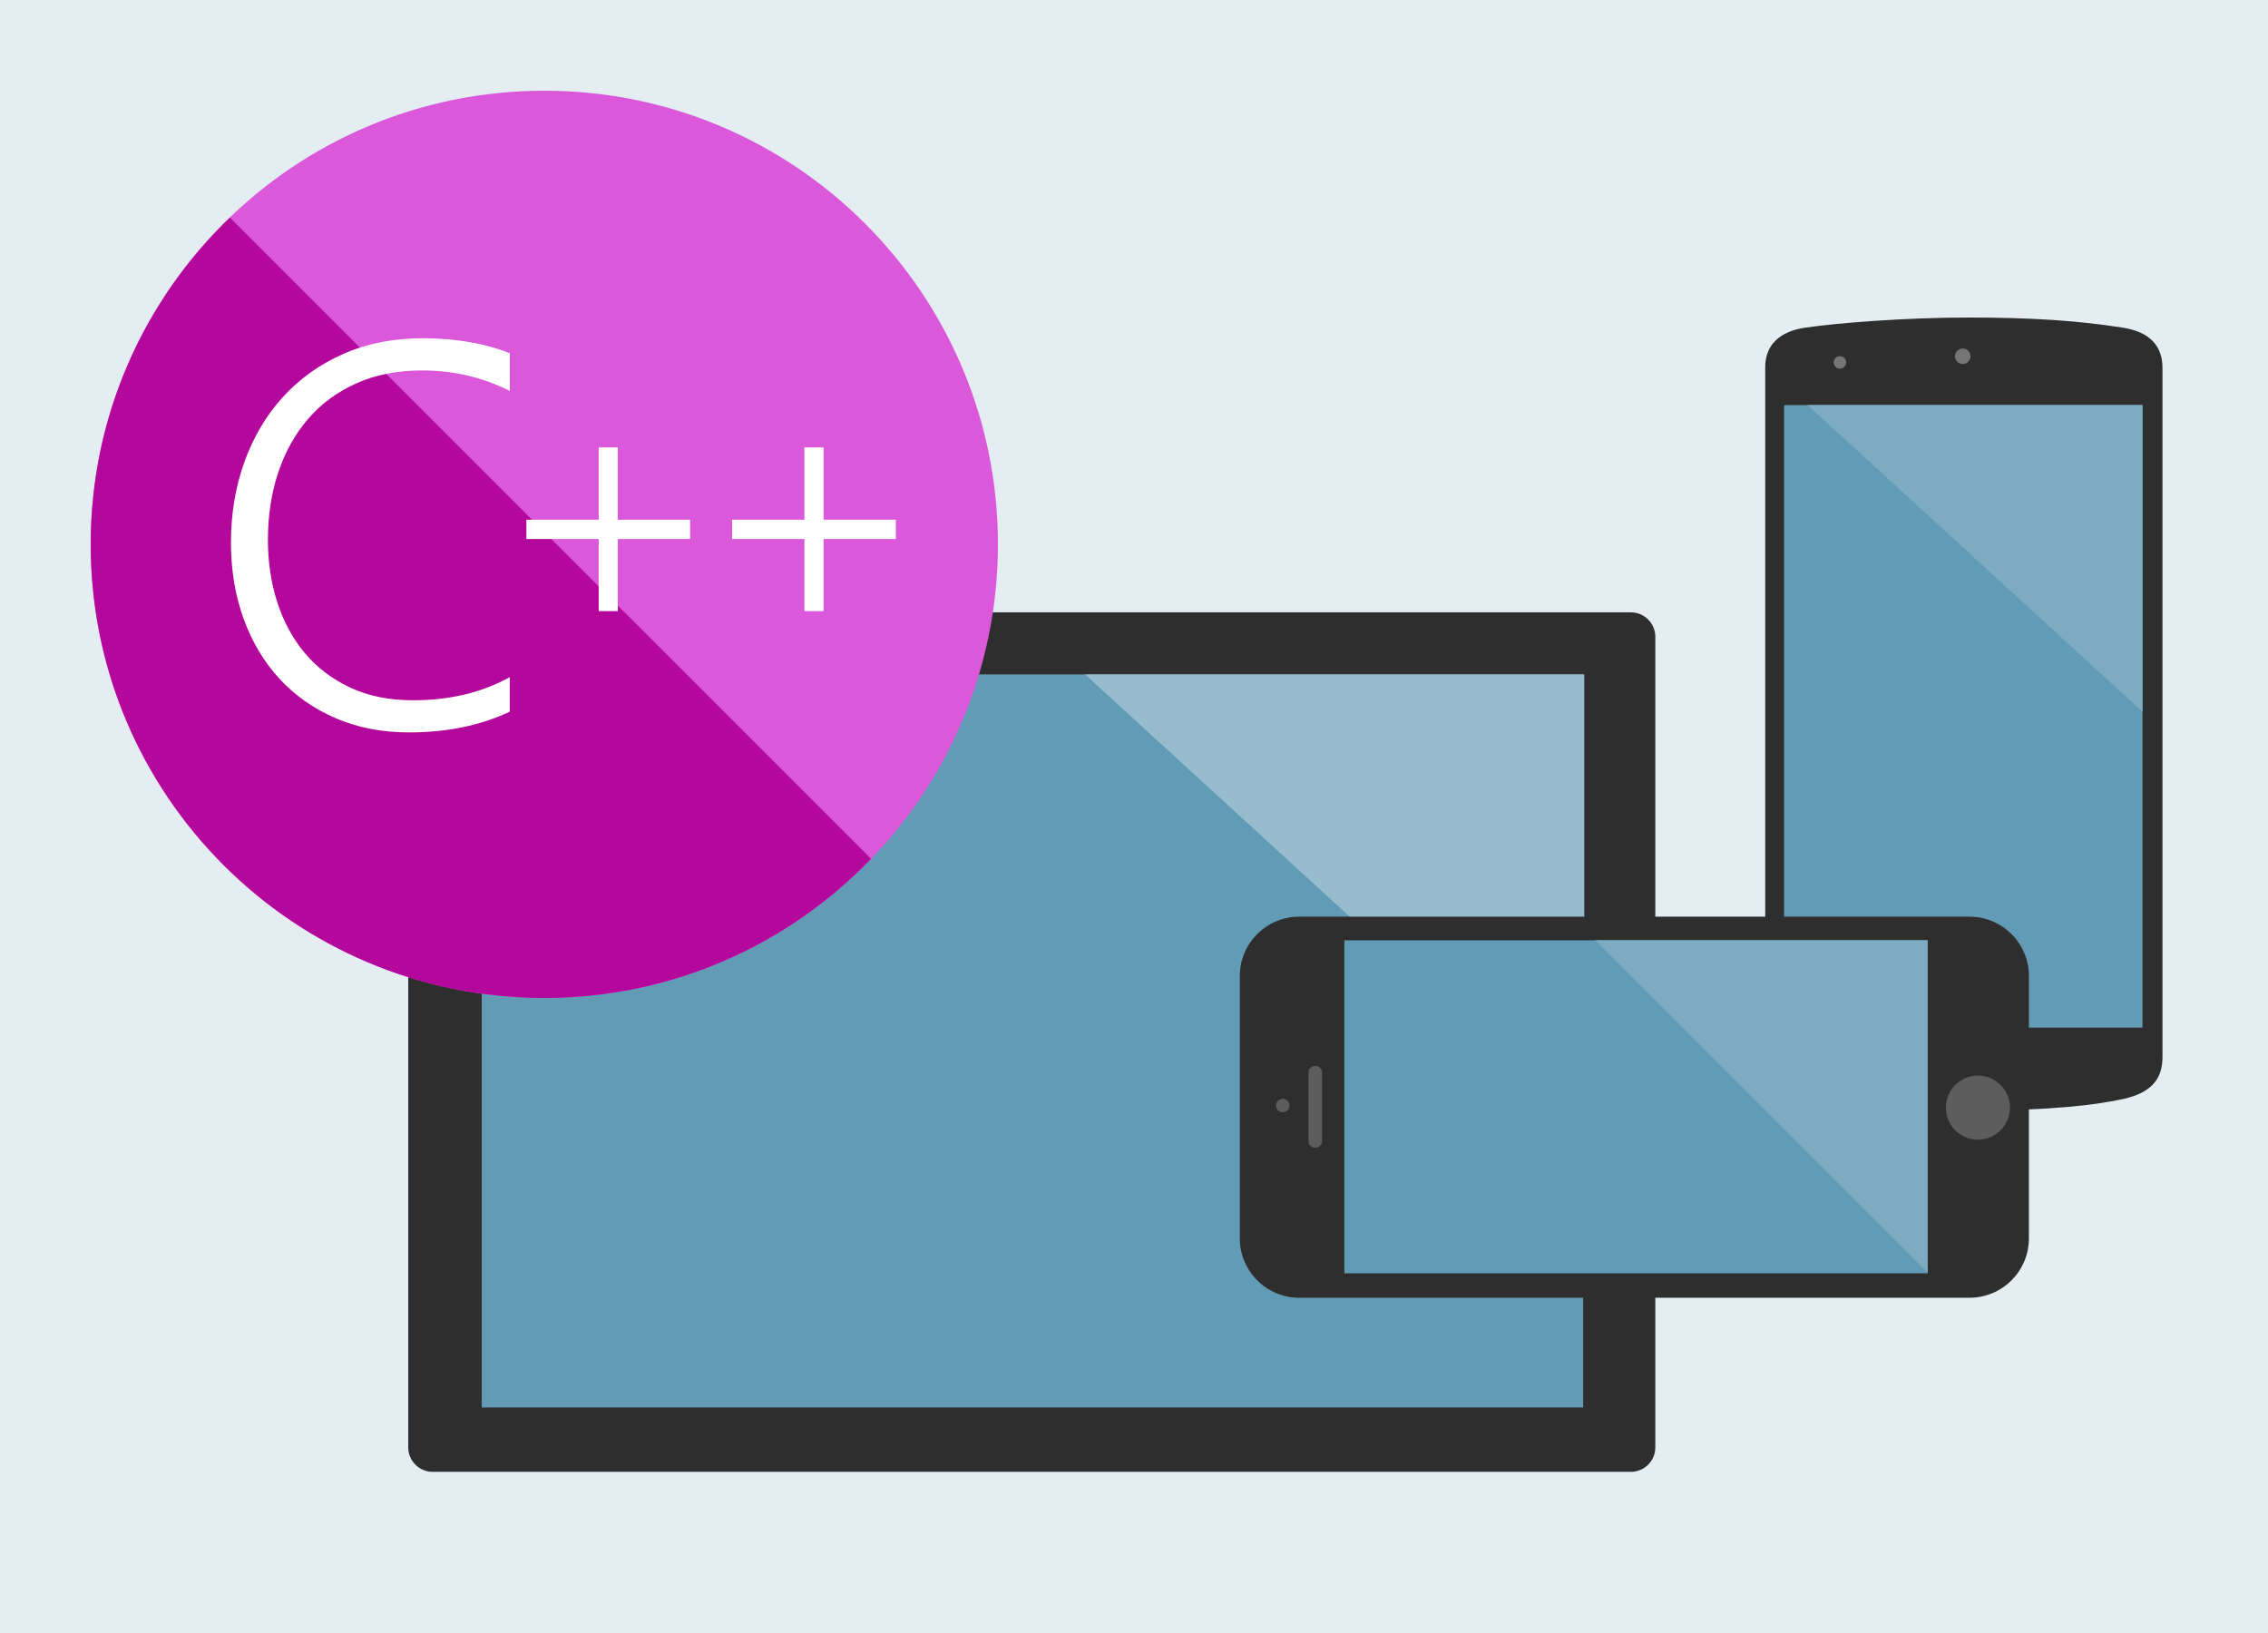
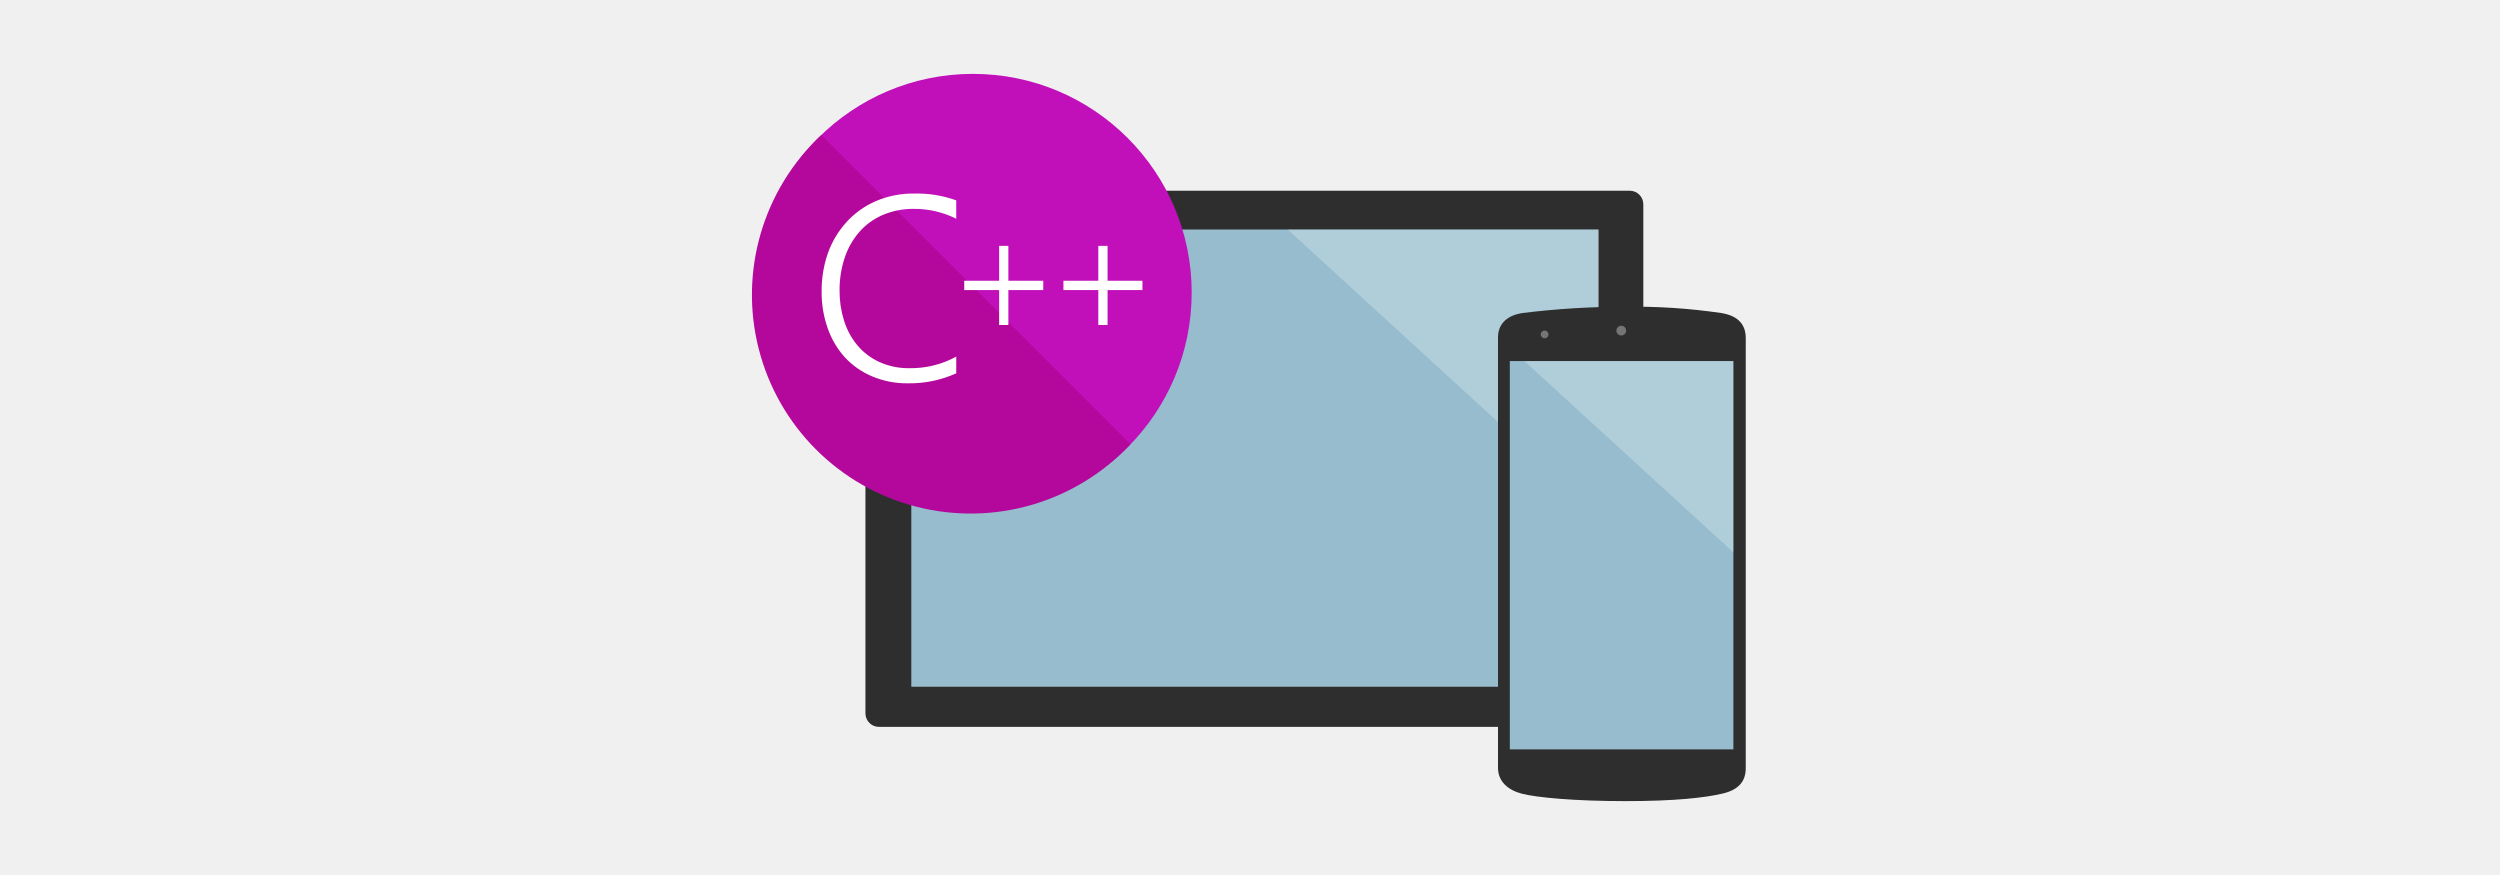
- <svg xmlns="http://www.w3.org/2000/svg" version="1.1" id="Layer_1" x="0px" y="0px" viewBox="0 0 200 144" style="enable-background:new 0 0 200 144;" xml:space="preserve">
-   <style type="text/css">
- 	.st0{fill:#E4EDF1;}
- 	.st1{fill:#E3E3E3;}
- 	.st2{fill:#5E5E5E;}
- 	.st3{fill:#2E2E2E;}
- 	.st4{fill:#7CABC2;}
- 	.st5{fill:#96BCCE;}
- 	.st6{fill:#2C3E50;}
- 	.st7{clip-path:url(#SVGID_2_);fill:#447995;}
- 	.st8{fill:#FFFFFF;}
- 	
- 		.st9{fill-rule:evenodd;clip-rule:evenodd;fill:none;stroke:#E3E3E3;stroke-width:1.309;stroke-linecap:round;stroke-linejoin:round;stroke-miterlimit:10;stroke-dasharray:1.309,2.618;}
- 	.st10{fill:#5D5D5D;}
- 	.st11{fill:#C7C7C7;}
- 	.st12{fill:none;stroke:#909090;stroke-width:1.174;stroke-miterlimit:10;stroke-dasharray:2.349,3.523;}
- 	.st13{fill:#395B71;}
- 	.st14{fill-rule:evenodd;clip-rule:evenodd;fill:#395B71;}
- 	.st15{fill-rule:evenodd;clip-rule:evenodd;fill:#2E2E2E;}
- 	.st16{fill:#2C3E58;}
- 	.st17{fill:#447995;}
- 	.st18{fill:none;}
- 	.st19{fill:#4889A8;}
- 	.st20{fill:#929090;}
- 	.st21{fill:#96BBCD;}
- 	.st22{fill:#3A5C71;}
- 	.st23{fill:#757575;}
- 	.st24{fill:#682A7A;}
- 	.st25{fill:#478AA9;}
- 	.st26{fill:#672A79;}
- 	.st27{fill:#334D63;}
- 	.st28{fill:#5D5F5E;}
- 	.st29{fill:#FAB516;}
- 	.st30{fill:#F5891F;}
- 	.st31{fill:#CB6D29;}
- 	.st32{fill:#171717;}
- 	.st33{fill:#CADEE6;}
- 	.st34{opacity:0.41;fill:#929090;}
- 	.st35{clip-path:url(#SVGID_4_);}
- 	.st36{clip-path:url(#SVGID_6_);}
- 	.st37{fill:#FE8B0C;}
- 	.st38{fill:#231F20;}
- 	.st39{fill:#909090;}
- 	.st40{fill:#2E2E2E;stroke:#8F8F8F;stroke-width:0.751;stroke-miterlimit:10;}
- 	.st41{fill:#8F8F8F;}
- 	.st42{fill:#C6C6C6;}
- 	.st43{fill:#777677;}
- 	.st44{fill:#D9DCE1;}
- 	.st45{clip-path:url(#SVGID_8_);}
- 	.st46{fill:none;stroke:#909090;stroke-miterlimit:10;stroke-dasharray:2,2;}
- 	.st47{fill:#ACACAC;}
- 	.st48{fill-rule:evenodd;clip-rule:evenodd;fill:#7CABC2;}
- 	.st49{fill-rule:evenodd;clip-rule:evenodd;fill:#478AA9;}
- 	.st50{clip-path:url(#SVGID_10_);}
- 	.st51{clip-path:url(#SVGID_12_);}
- 	.st52{fill:#7DB912;}
- 	.st53{fill:#B2B9C2;}
- 	.st54{fill:#B0CDDA;}
- 	.st55{clip-path:url(#SVGID_14_);fill:#333333;}
- 	.st56{clip-path:url(#SVGID_14_);fill:none;}
- 	.st57{clip-path:url(#SVGID_14_);fill:#7DB912;}
- 	.st58{clip-path:url(#SVGID_14_);fill:#FFFFFF;}
- 	.st59{clip-path:url(#SVGID_16_);fill:#333333;}
- 	.st60{clip-path:url(#SVGID_16_);fill:none;}
- 	.st61{clip-path:url(#SVGID_16_);fill:#395B71;}
- 	.st62{clip-path:url(#SVGID_16_);fill:#FFFFFF;}
- 	.st63{clip-path:url(#SVGID_16_);fill:#D1D2D2;}
- 	.st64{clip-path:url(#SVGID_18_);fill:#333333;}
- 	.st65{clip-path:url(#SVGID_18_);fill:none;}
- 	.st66{clip-path:url(#SVGID_18_);fill:#478AA9;}
- 	.st67{clip-path:url(#SVGID_18_);fill:#FFFFFF;}
- 	.st68{fill:#F58B20;}
- 	.st69{fill:#2B2B2B;}
- 	.st70{fill:#3B77AD;}
- 	.st71{fill:#F7CD13;}
- 	.st72{fill:#464646;}
- 	.st73{fill:#929497;}
- 	.st74{fill:#A6A8AB;}
- 	.st75{fill:#2F75BB;}
- 	.st76{fill:none;stroke:#757575;stroke-width:0.502;stroke-miterlimit:10;}
- 	.st77{fill:#3C88C6;}
- 	.st78{fill:#E4CB58;}
- 	.st79{fill:#58595B;}
- 	.st80{fill:#007ACC;}
- 	.st81{fill:#E4E4E5;}
- 	.st82{fill:#E73F24;}
- 	.st83{fill:#F58B23;}
- 	.st84{fill:#ADADAD;}
- 	.st85{fill:#959595;}
- 	.st86{fill-rule:evenodd;clip-rule:evenodd;fill:none;stroke:#E3E3E3;stroke-width:1.16;stroke-miterlimit:10;}
- 	.st87{fill-rule:evenodd;clip-rule:evenodd;fill:none;stroke:#4889A8;stroke-width:1.16;stroke-miterlimit:10;}
- 	.st88{fill-rule:evenodd;clip-rule:evenodd;fill:none;stroke:#0C8A44;stroke-width:1.16;stroke-miterlimit:10;}
- 	.st89{fill:#DB58DB;}
- 	.st90{fill:#B4079C;}
- 	.st91{fill:#9A37AF;}
- 	.st92{fill:#721481;}
- 	.st93{fill:#73AA24;}
- 	.st94{fill:#05930C;}
- 	.st95{fill:#2581BF;}
- 	.st96{fill:#004E8C;}
- 	.st97{fill:none;stroke:#909090;stroke-width:0.92;stroke-miterlimit:10;}
- 	.st98{fill:none;stroke:#909090;stroke-width:0.949;stroke-miterlimit:10;}
- 	.st99{fill:none;stroke:#909090;stroke-width:0.899;stroke-miterlimit:10;}
- 	.st100{fill:none;stroke:#909090;stroke-width:0.848;stroke-miterlimit:10;}
- 	.st101{fill:none;stroke:#909090;stroke-width:0.797;stroke-miterlimit:10;}
- 	.st102{fill:none;stroke:#909090;stroke-width:0.747;stroke-miterlimit:10;}
- 	.st103{fill:none;stroke:#909090;stroke-width:0.696;stroke-miterlimit:10;}
- 	.st104{fill:none;stroke:#447995;stroke-miterlimit:10;}
- 	.st105{fill:#FFFFFF;stroke:#96BCCE;stroke-width:0.75;stroke-miterlimit:10;}
- 	.st106{clip-path:url(#SVGID_20_);}
- 	.st107{fill:#08BBF1;}
- 	.st108{fill:#0AA5E2;}
- 	.st109{fill:#B2D7F0;}
- 	.st110{fill:#181717;}
- 	.st111{fill:#F3AF21;}
- 	.st112{fill:none;stroke:#5D5D5D;stroke-width:0.835;stroke-miterlimit:10;}
- 	.st113{fill:none;stroke:#5D5D5D;stroke-width:1.353;stroke-miterlimit:10;}
- 	.st114{fill-rule:evenodd;clip-rule:evenodd;fill:#7DB912;}
- 	.st115{fill:#333333;}
- 	.st116{fill:none;stroke:#FFFFFF;stroke-width:0.225;stroke-linecap:round;stroke-linejoin:round;stroke-miterlimit:10;}
- 	.st117{fill:#737374;}
- 	.st118{fill:#515050;}
- 	.st119{fill:none;stroke:#000000;stroke-width:0.45;stroke-miterlimit:1;}
- 	.st120{fill:#619BB5;}
- 	.st121{fill:none;stroke:#395B71;stroke-width:0.234;stroke-miterlimit:10;}
- 	.st122{fill:#32383D;}
- 	.st123{fill:#00BCF2;}
- 	.st124{fill:#2C2737;}
- 	.st125{fill:#201D29;}
- 	.st126{fill:#22BAED;}
- 	.st127{fill:#221F1F;}
- 	.st128{clip-path:url(#SVGID_22_);}
- 	.st129{clip-path:url(#SVGID_24_);}
- 	.st130{fill:#5E615F;}
- 	.st131{fill:none;stroke:#767676;stroke-width:0.199;stroke-miterlimit:10;}
- 	.st132{fill:#699F63;}
- 	.st133{fill-rule:evenodd;clip-rule:evenodd;fill:#333333;}
- 	.st134{fill-rule:evenodd;clip-rule:evenodd;fill:#699F63;}
- 	.st135{clip-path:url(#XMLID_3_);}
- 	.st136{fill:url(#SVGID_25_);}
- 	.st137{fill:url(#SVGID_26_);}
- 	.st138{fill:url(#SVGID_27_);}
- 	.st139{fill:url(#SVGID_28_);}
- 	.st140{fill:url(#SVGID_29_);}
- 	.st141{fill:url(#SVGID_30_);}
- 	.st142{fill:#00890B;}
- 	.st143{clip-path:url(#SVGID_32_);}
- 	.st144{fill:#515150;}
- 	.st145{fill:#457994;}
- 	.st146{fill:#F16424;}
- 	.st147{fill:#8B6AB1;}
- 	.st148{fill:#5C2D91;}
- 	.st149{clip-path:url(#SVGID_34_);fill:#447995;}
- </style>
-   <rect x="0" class="st0" width="200" height="144" />
-   <g>
-     <g>
-       <path class="st3" d="M187.302,96.893c-2.381,0.536-6.428,1.041-13.651,1.041s-12.56-0.524-14.589-1.046s-3.399-1.74-3.399-3.662    V32.365c0-1.957,1.295-3.136,3.489-3.466C161.95,28.48,168.068,28,173.559,28s9.638,0.26,13.65,0.896    c2.352,0.373,3.485,1.592,3.485,3.547v60.789C190.695,95.152,189.683,96.357,187.302,96.893z" />
-       <rect x="157.327" y="35.721" class="st120" width="31.606" height="54.895" />
-       <circle class="st23" cx="173.081" cy="31.415" r="0.685" />
-       <circle class="st23" cx="162.248" cy="31.957" r="0.55" />
-       <polygon class="st4" points="188.933,62.769 188.933,35.718 159.388,35.718   " />
-     </g>
-     <g>
-       <g>
-         <path class="st3" d="M143.815,129.789H38.157c-1.191,0-2.157-0.966-2.157-2.157V56.154c0-1.191,0.966-2.157,2.157-2.157h105.658     c1.191,0,2.157,0.966,2.157,2.157v71.477C145.972,128.823,145.006,129.789,143.815,129.789z" />
-         <rect x="42.483" y="59.47" class="st120" width="97.123" height="64.643" />
-         <polygon class="st28" points="141.676,92.954 144.224,93.273 144.224,90.672 141.676,90.991    " />
-         <polygon class="st5" points="139.706,99.773 139.706,59.474 95.691,59.474    " />
-       </g>
-     </g>
-     <g>
-       <g>
-         <path class="st3" d="M178.916,86.075v23.121c0,2.895-2.347,5.241-5.241,5.241h-59.104c-2.895,0-5.241-2.347-5.241-5.241V86.075     c0-2.895,2.347-5.241,5.241-5.241h59.104C176.57,80.834,178.916,83.181,178.916,86.075z" />
-         <rect x="129.588" y="71.876" transform="matrix(4.493834e-11 -1 1 4.493834e-11 46.6727 241.8703)" class="st120" width="29.366" height="51.447" />
-         <circle class="st10" cx="113.121" cy="97.487" r="0.595" />
-         <circle class="st10" cx="174.418" cy="97.673" r="2.825" />
-         <g>
-           <path class="st10" d="M116.586,94.588v6.022c0,0.332-0.27,0.602-0.602,0.602c-0.333,0-0.602-0.27-0.602-0.602v-6.022      c0-0.332,0.27-0.602,0.602-0.602C116.316,93.986,116.586,94.255,116.586,94.588z" />
-         </g>
-       </g>
-       <polygon class="st4" points="169.977,112.218 169.977,82.913 140.673,82.913   " />
-     </g>
-   </g>
-   <g>
-     <circle class="st89" cx="48" cy="48" r="40" />
-     <path class="st90" d="M20.269,19.188C12.71,26.465,8,36.679,8,48c0,22.091,17.909,40,40,40c11.321,0,21.535-4.71,28.812-12.269   L20.269,19.188z" />
-     <g>
-       <path class="st8" d="M44.953,62.758c-2.594,1.219-5.555,1.828-8.883,1.828c-2.375,0-4.531-0.418-6.469-1.254    s-3.59-1.996-4.957-3.48s-2.422-3.25-3.164-5.297s-1.113-4.281-1.113-6.703c0-2.547,0.395-4.918,1.184-7.113    s1.918-4.102,3.387-5.719s3.246-2.887,5.332-3.809s4.426-1.383,7.02-1.383c2.859,0,5.414,0.438,7.664,1.313v3.328    c-2.406-1.203-4.977-1.805-7.711-1.805c-2.172,0-4.102,0.375-5.789,1.125s-3.109,1.793-4.266,3.129s-2.039,2.914-2.648,4.734    s-0.914,3.809-0.914,5.965c0,1.938,0.273,3.762,0.82,5.473s1.355,3.207,2.426,4.488s2.402,2.297,3.996,3.047    s3.445,1.125,5.555,1.125c3.234,0,6.078-0.68,8.531-2.039V62.758z" />
-       <path class="st8" d="M54.481,47.531v6.359h-1.688v-6.359h-6.375v-1.703h6.375v-6.375h1.688v6.375h6.375v1.703H54.481z" />
-       <path class="st8" d="M72.625,47.531v6.359h-1.688v-6.359h-6.375v-1.703h6.375v-6.375h1.688v6.375H79v1.703H72.625z" />
-     </g>
-   </g>
+ <svg xmlns="http://www.w3.org/2000/svg" id="Layer_2" data-name="Layer 2" viewBox="0 0 400 140">
+   <defs>
+     <style>.cls-1{fill:#2e2e2e;}.cls-2{fill:#96bcce;}.cls-3{fill:#5d5f5e;}.cls-4,.cls-8{fill:#fff;}.cls-4{opacity:0.25;}.cls-5{fill:#757575;}.cls-6{fill:#c110b9;}.cls-7{fill:#b4079c;}</style>
+   </defs>
+   <rect class="cls-1" x="138.47" y="30.52" width="124.46" height="85.78" rx="2.16" ry="2.16" />
+   <rect class="cls-2" x="145.81" y="36.72" width="109.92" height="73.16" />
+   <polygon class="cls-3" points="258.07 74.61 260.95 74.97 260.95 72.03 258.07 72.39 258.07 74.61" />
+   <polygon class="cls-4" points="255.84 82.33 255.84 36.72 206.03 36.72 255.84 82.33" />
+   <path class="cls-1" d="M275.49,127c-2.69.61-7.27,1.18-15.45,1.18s-14.21-.59-16.51-1.18-3.85-2-3.85-4.14V54c0-2.21,1.47-3.55,3.95-3.92a131.55,131.55,0,0,1,16.3-1,96.07,96.07,0,0,1,15.45,1c2.66.42,3.94,1.8,3.94,4v68.8C279.33,125,278.19,126.4,275.49,127Z" />
+   <rect class="cls-2" x="241.57" y="57.77" width="35.77" height="62.13" />
+   <circle class="cls-5" cx="259.4" cy="52.9" r="0.78" />
+   <circle class="cls-5" cx="247.14" cy="53.51" r="0.62" />
+   <polygon class="cls-4" points="277.34 88.38 277.34 57.77 243.9 57.77 277.34 88.38" />
+   <circle class="cls-6" cx="155.67" cy="46.82" r="35" />
+   <path class="cls-7" d="M131.4,21.61a35,35,0,1,0,49.47,49.47Z" />
+   <path class="cls-8" d="M153,59.73a18.07,18.07,0,0,1-7.77,1.6,14.14,14.14,0,0,1-5.66-1.1,12.6,12.6,0,0,1-4.34-3,13.59,13.59,0,0,1-2.77-4.63,17.09,17.09,0,0,1-1-5.87,18.27,18.27,0,0,1,1-6.22,14.79,14.79,0,0,1,3-5,13.7,13.7,0,0,1,4.67-3.33,15,15,0,0,1,6.14-1.21A18.39,18.39,0,0,1,153,32.06V35a14.88,14.88,0,0,0-6.75-1.58,12.36,12.36,0,0,0-5.07,1,10.5,10.5,0,0,0-3.73,2.74,12.14,12.14,0,0,0-2.32,4.14,16.35,16.35,0,0,0-.8,5.22,15.64,15.64,0,0,0,.72,4.79,11.52,11.52,0,0,0,2.12,3.93,10.07,10.07,0,0,0,3.5,2.67,11.3,11.3,0,0,0,4.86,1A15.15,15.15,0,0,0,153,57.06Z" />
+   <path class="cls-8" d="M161.34,46.41V52h-1.48V46.41h-5.58V44.92h5.58V39.34h1.48v5.58h5.58v1.49Z" />
+   <path class="cls-8" d="M177.21,46.41V52h-1.48V46.41h-5.58V44.92h5.58V39.34h1.48v5.58h5.58v1.49Z" />
</svg>
